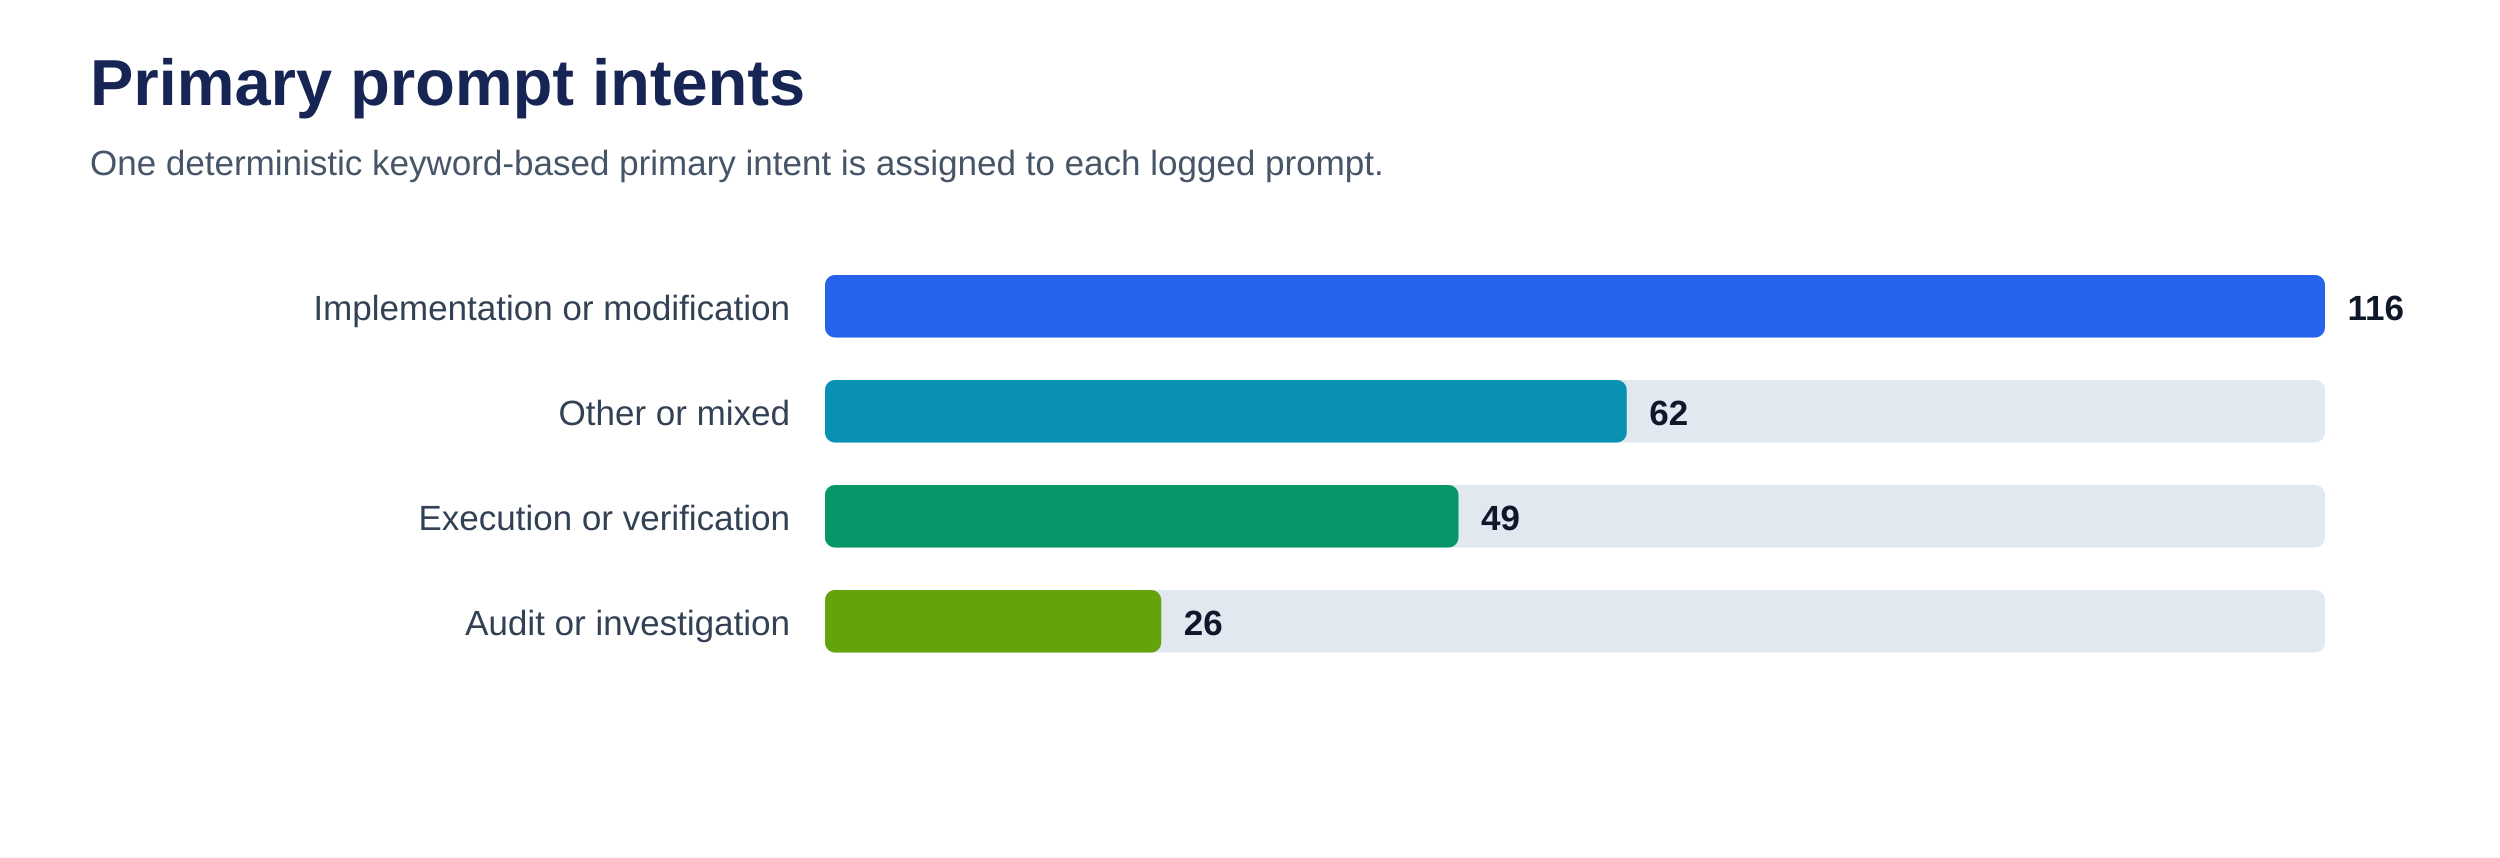
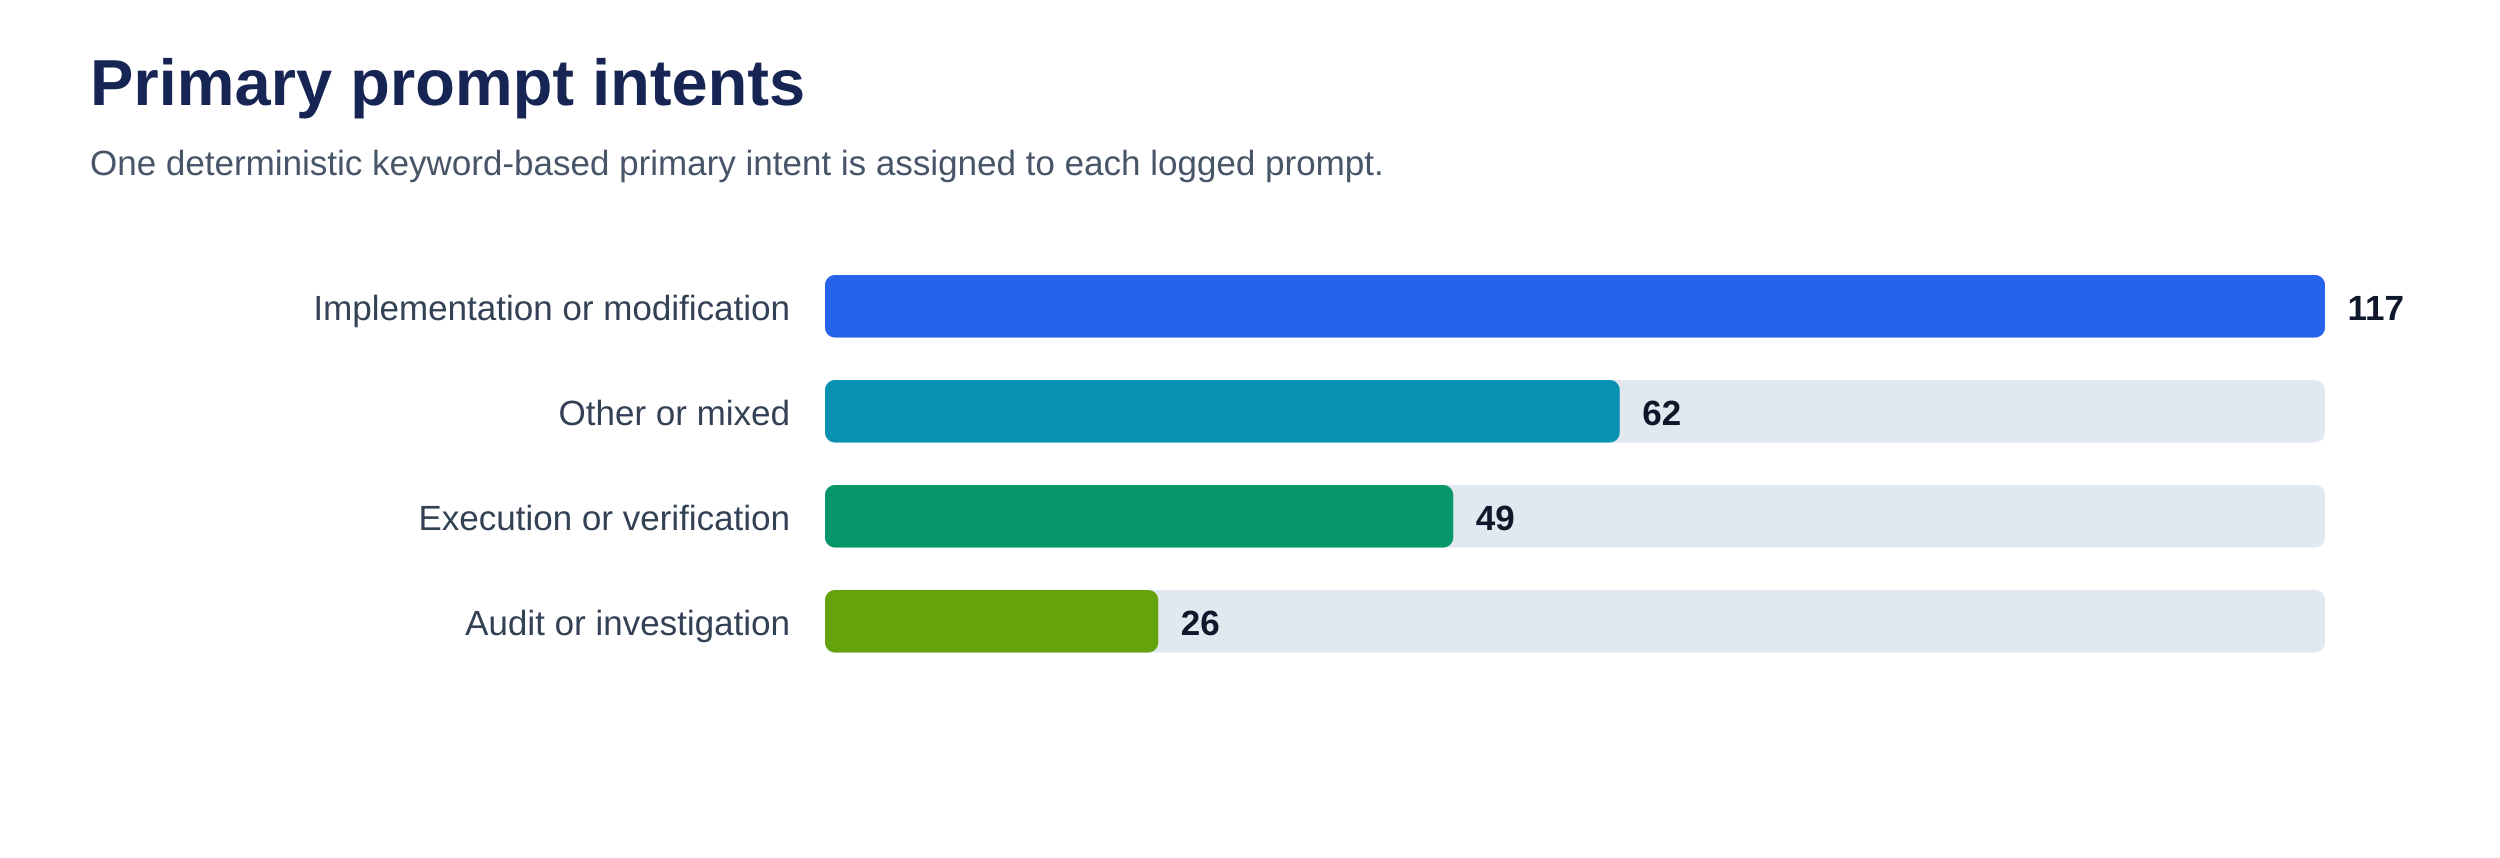
<svg xmlns="http://www.w3.org/2000/svg" viewBox="0 0 1000 343" role="img" aria-labelledby="title desc">
  <rect width="100%" height="100%" fill="#ffffff" />
  <text x="36" y="42" font-family="Arial, sans-serif" font-size="26" font-weight="700" fill="#172554">Primary prompt intents</text>
  <text x="36" y="70" font-family="Arial, sans-serif" font-size="14" fill="#475569">One deterministic keyword-based primary intent is assigned to each logged prompt.</text>
  <text x="316" y="128" text-anchor="end" font-family="Arial, sans-serif" font-size="14" fill="#334155">Implementation or modification</text>
  <rect x="330" y="110" width="600" height="25" rx="4" fill="#e2e8f0" />
  <rect x="330" y="110" width="600.0" height="25" rx="4" fill="#2563eb" />
-   <text x="939.0" y="128" font-family="Arial, sans-serif" font-size="14" font-weight="700" fill="#0f172a">116</text>
+   <text x="939.0" y="128" font-family="Arial, sans-serif" font-size="14" font-weight="700" fill="#0f172a">117</text>
  <text x="316" y="170" text-anchor="end" font-family="Arial, sans-serif" font-size="14" fill="#334155">Other or mixed</text>
  <rect x="330" y="152" width="600" height="25" rx="4" fill="#e2e8f0" />
-   <rect x="330" y="152" width="320.7" height="25" rx="4" fill="#0891b2" />
-   <text x="659.7" y="170" font-family="Arial, sans-serif" font-size="14" font-weight="700" fill="#0f172a">62</text>
+   <rect x="330" y="152" width="317.9" height="25" rx="4" fill="#0891b2" />
+   <text x="656.9" y="170" font-family="Arial, sans-serif" font-size="14" font-weight="700" fill="#0f172a">62</text>
  <text x="316" y="212" text-anchor="end" font-family="Arial, sans-serif" font-size="14" fill="#334155">Execution or verification</text>
  <rect x="330" y="194" width="600" height="25" rx="4" fill="#e2e8f0" />
-   <rect x="330" y="194" width="253.4" height="25" rx="4" fill="#059669" />
-   <text x="592.4" y="212" font-family="Arial, sans-serif" font-size="14" font-weight="700" fill="#0f172a">49</text>
+   <rect x="330" y="194" width="251.3" height="25" rx="4" fill="#059669" />
+   <text x="590.3" y="212" font-family="Arial, sans-serif" font-size="14" font-weight="700" fill="#0f172a">49</text>
  <text x="316" y="254" text-anchor="end" font-family="Arial, sans-serif" font-size="14" fill="#334155">Audit or investigation</text>
  <rect x="330" y="236" width="600" height="25" rx="4" fill="#e2e8f0" />
-   <rect x="330" y="236" width="134.5" height="25" rx="4" fill="#65a30d" />
-   <text x="473.5" y="254" font-family="Arial, sans-serif" font-size="14" font-weight="700" fill="#0f172a">26</text>
+   <rect x="330" y="236" width="133.3" height="25" rx="4" fill="#65a30d" />
+   <text x="472.3" y="254" font-family="Arial, sans-serif" font-size="14" font-weight="700" fill="#0f172a">26</text>
</svg>
